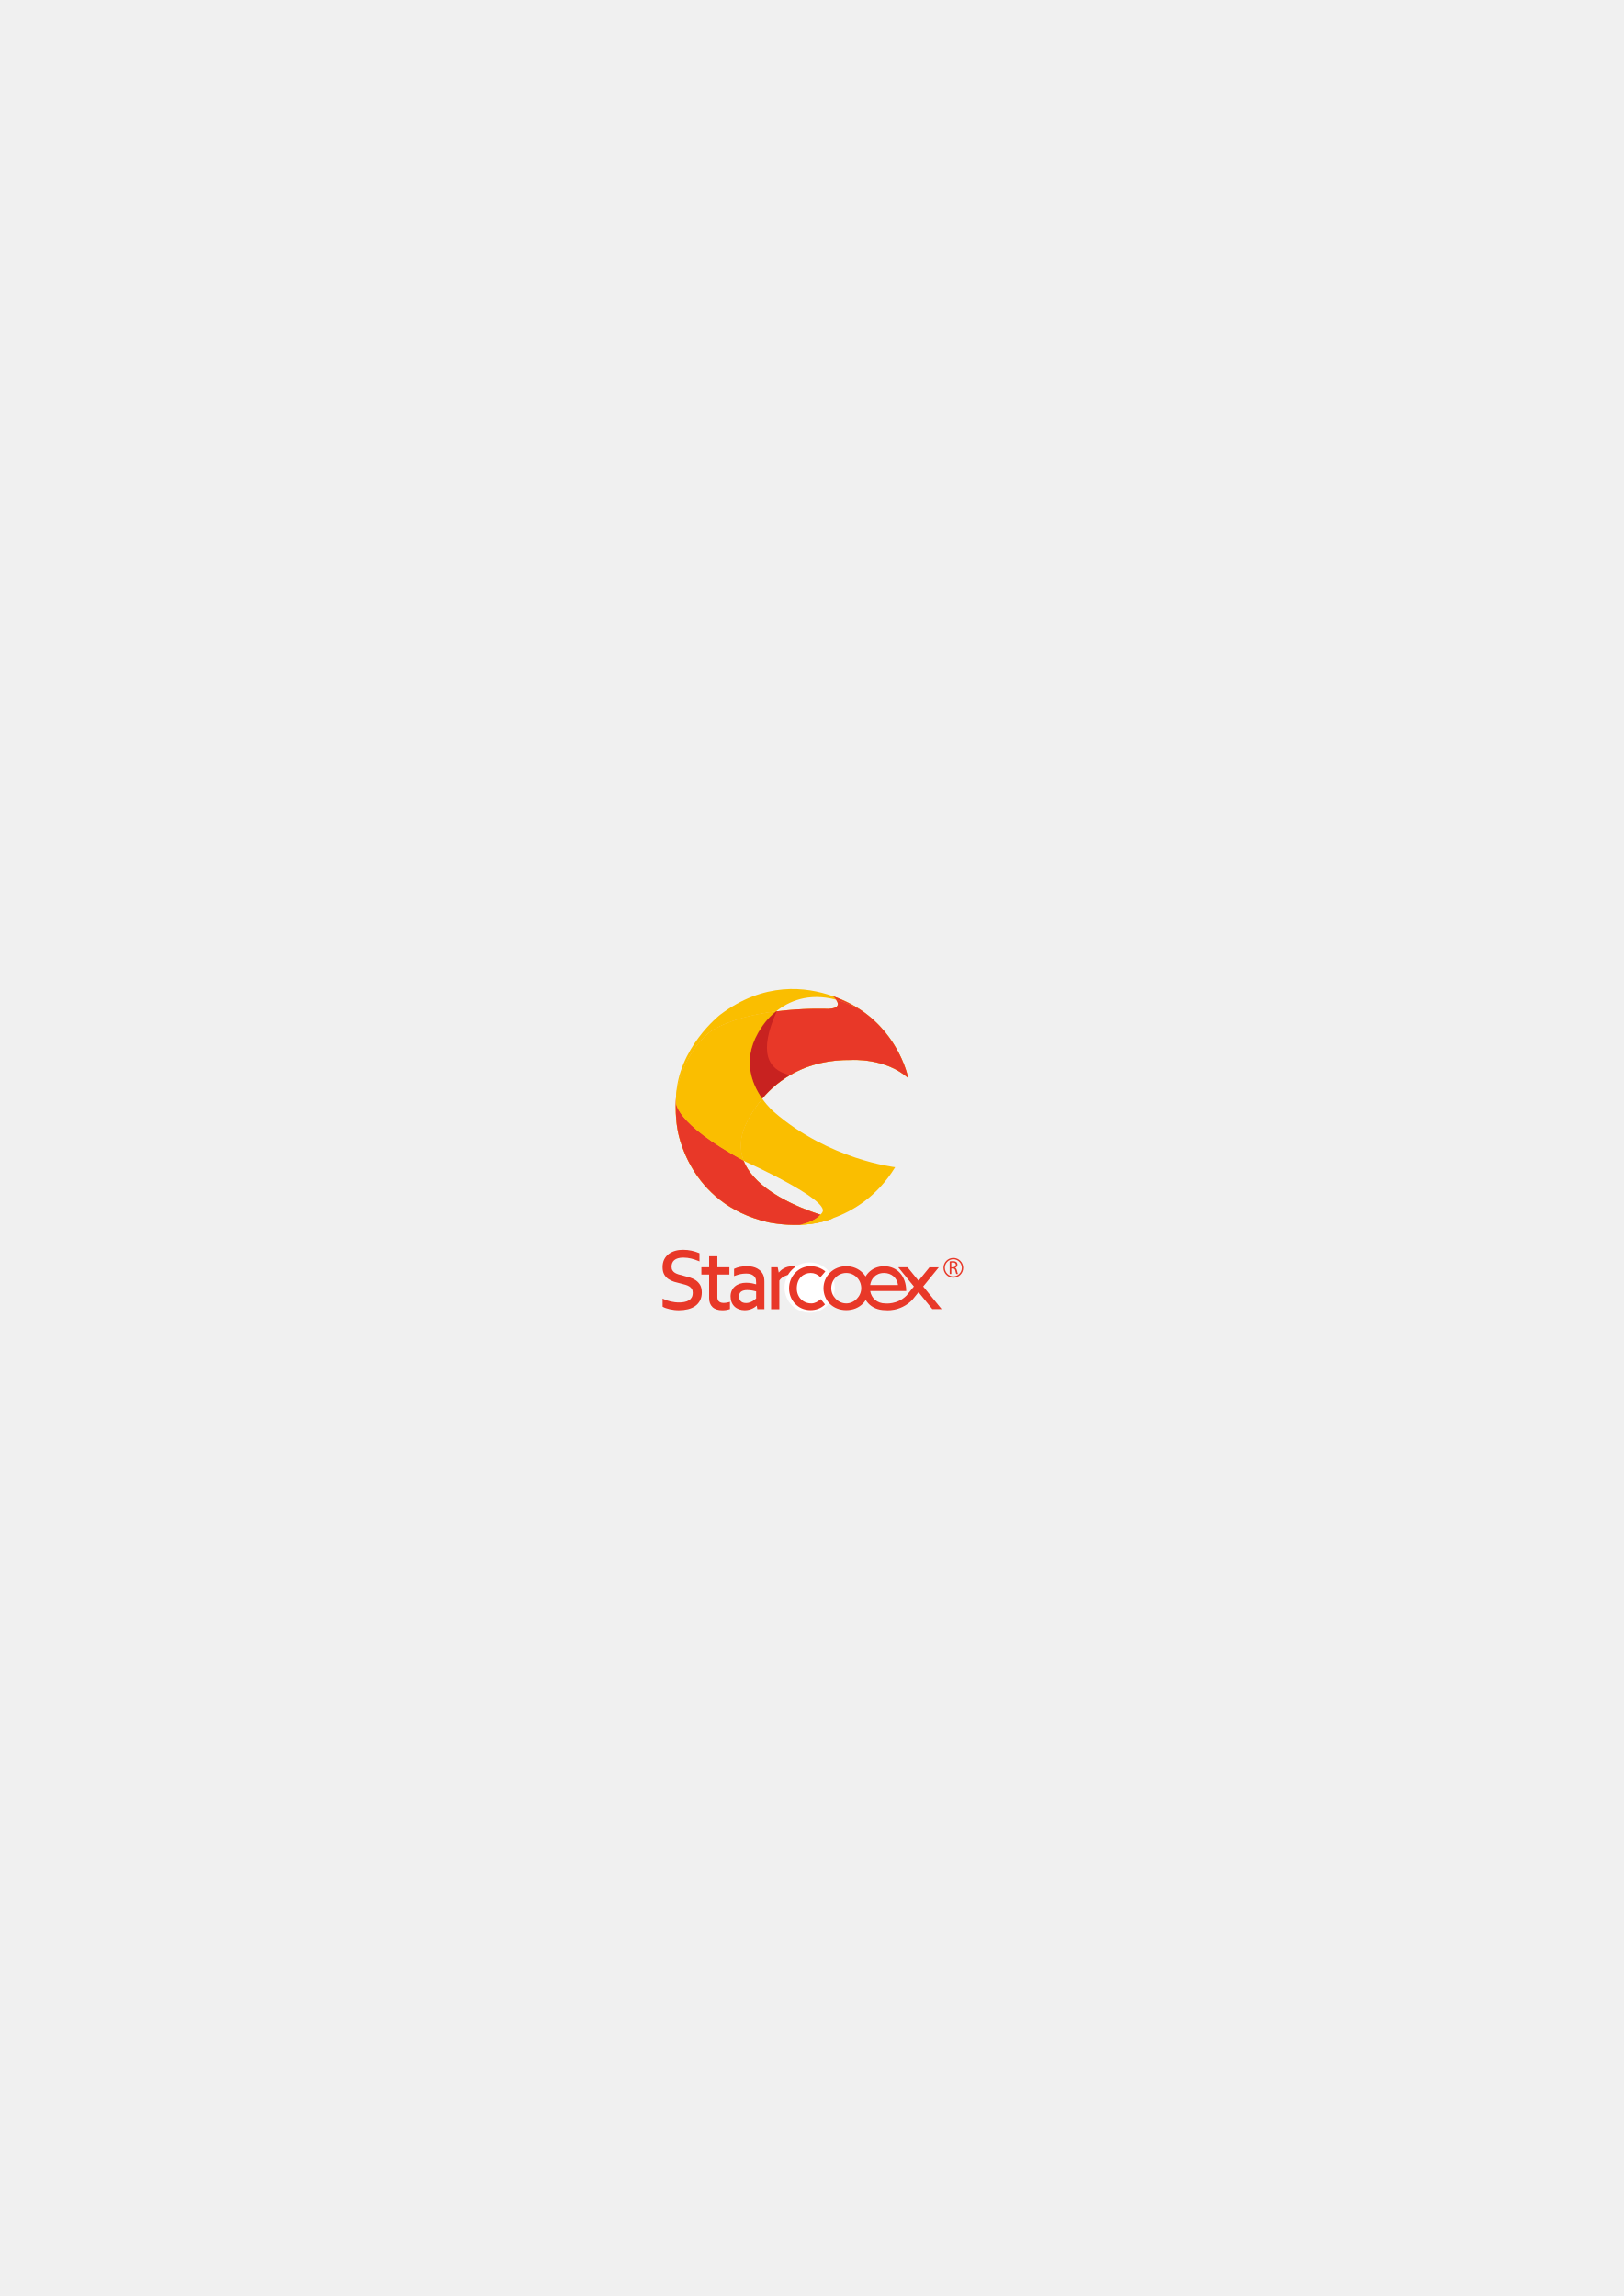
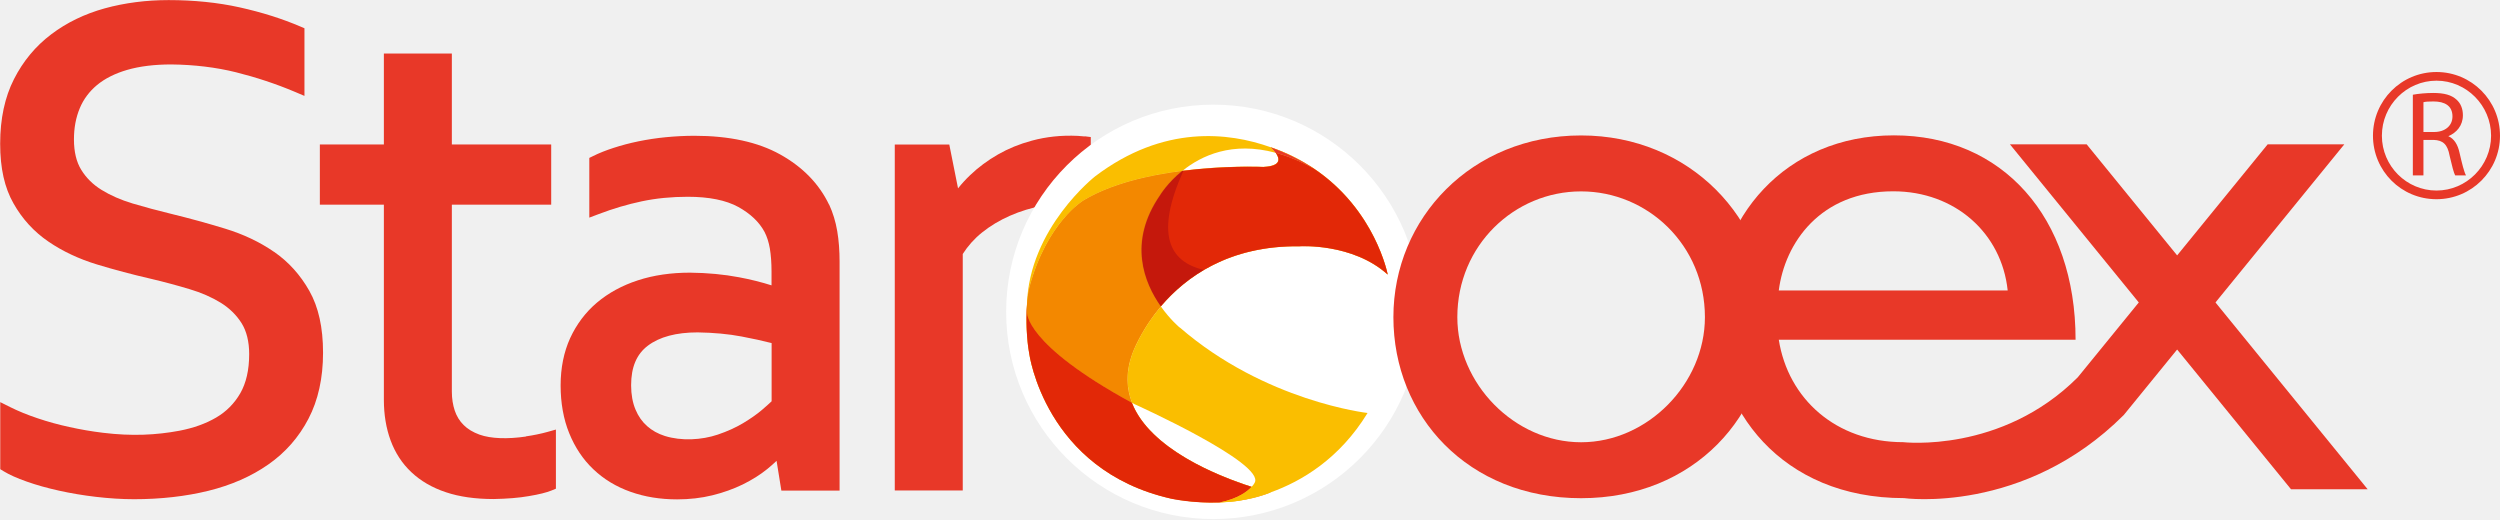
- <svg xmlns="http://www.w3.org/2000/svg" version="1.1" id="레이어_1" x="0px" y="0px" viewBox="0 0 595.28 841.89" style="enable-background:new 0 0 595.28 841.89;" xml:space="preserve">
-   <style type="text/css">
- 	.st0{fill:#F8B62D;}
- 	.st1{fill:none;}
- 	.st2{fill:#E83828;}
- 	.st3{fill:#FABE00;}
- 	.st4{opacity:0.4;fill:#980014;}
- 	.st5{fill:#FFFFFF;}
- </style>
-   <g>
-     <g>
-       <path class="st0" d="M305.4,446.74c0,0-40.9-9.78-32.79-32.57c0,0,8.74-25.92,39.55-25.5c0,0,12.49-0.83,20.82,6.66    c0,0-4.16-22.01-27.69-30.08c0,0,5.2,4.38-1.67,4.69c0,0-27.27-1.25-42.46,7.91c0,0-8.55,5.08-12.7,20.4    c-0.99,3.65-0.97,10.99-0.1,15.72c0,0,3.65,27.48,33.41,34.24C281.78,448.2,294.68,451.11,305.4,446.74z" />
-       <path class="st0" d="M305.4,446.74c0,0-40.9-9.78-32.79-32.57c0,0,8.74-25.92,39.55-25.5c0,0,12.49-0.83,20.82,6.66    c0,0-4.16-22.01-27.69-30.08c0,0,5.2,4.38-1.67,4.69c0,0-27.27-1.25-42.46,7.91c0,0-8.55,5.08-12.7,20.4    c-0.99,3.65-0.97,10.99-0.1,15.72c0,0,3.65,27.48,33.41,34.24C281.78,448.2,294.68,451.11,305.4,446.74z" />
-       <path class="st1" d="M300.84,445.43c0.52-0.58,0.71-0.97,0.71-0.97c2.6-4.58-28.31-18.52-28.31-18.52    c-0.22-0.12-0.42-0.23-0.63-0.35C276.86,436.49,292.88,442.86,300.84,445.43z" />
-       <path class="st1" d="M303.63,369.93c4.37-0.2,3.85-2.04,2.9-3.35c-10.26-2.75-17.57,0.69-22.01,4.27    C294.88,369.53,303.63,369.93,303.63,369.93z" />
-       <path class="st2" d="M303.63,369.93c0,0-8.76-0.4-19.11,0.92c-3.51,2.83-5.24,5.74-5.24,5.74c-7.69,11.13-3.74,20.73,0.15,26.25    c5.86-6.92,16.06-14.4,32.73-14.18c0,0,12.49-0.83,20.82,6.66c0,0-2.9-15.23-17.41-25c-3.23-1.79-6.25-3-9.04-3.75    C307.48,367.89,308,369.73,303.63,369.93z" />
-       <path class="st0" d="M305.3,365.24L305.3,365.24c4.19,1.49,7.34,3.25,9.11,4.32C311.75,367.91,308.74,366.42,305.3,365.24z" />
-       <path class="st2" d="M300.84,445.43c-7.96-2.56-23.98-8.94-28.23-19.85c-25.57-13.93-24.76-21.4-24.76-21.4    c-0.01-0.59-0.01-1.18,0-1.76c-0.27,3.7-0.08,8.25,0.52,11.55c0,0,3.65,27.48,33.41,34.24c0,0,5.09,1.15,11.54,0.92    C297.7,448.19,299.88,446.5,300.84,445.43z" />
-       <path class="st3" d="M261.17,377.84c6.58-3.97,15.44-5.98,23.36-6.99c4.44-3.58,11.75-7.02,22.01-4.27    c-0.53-0.73-1.2-1.3-1.23-1.33c-9.79-3.47-25.17-5.37-41.33,6.86c0,0-15.63,12.21-16.13,30.3c0.12-1.61,0.32-3.06,0.62-4.17    C252.62,382.92,261.17,377.84,261.17,377.84z" />
-       <path class="st3" d="M283.86,407.81c0,0-2.2-1.82-4.43-4.97c-4.97,5.86-6.82,11.32-6.82,11.32c-1.51,4.25-1.32,8.04-0.01,11.41    c0.21,0.12,0.42,0.23,0.63,0.35c0,0,30.91,13.94,28.31,18.52c0,0-0.19,0.4-0.71,0.97c-0.96,1.07-3.14,2.77-7.53,3.69    c1.41-0.05,2.88-0.17,4.38-0.38c2.11-0.35,4.75-0.96,7.67-2.01c7.25-2.6,16.22-7.91,22.84-18.73    C328.2,428.01,304.05,425.3,283.86,407.81z" />
-       <path class="st2" d="M306.53,366.58c2.79,0.75,5.8,1.95,9.04,3.75c-0.19-0.13-0.38-0.26-0.57-0.39c-0.08-0.05-0.16-0.1-0.24-0.15    c-0.12-0.07-0.24-0.14-0.36-0.22c-1.77-1.07-4.91-2.83-9.1-4.32C305.34,365.27,306,365.84,306.53,366.58z" />
-       <path class="st3" d="M272.61,425.58c-1.31-3.37-1.51-7.16,0.01-11.41c0,0,1.85-5.46,6.82-11.32c-3.89-5.52-7.84-15.12-0.15-26.25    c0,0,1.73-2.91,5.24-5.74c-7.92,1.01-16.77,3.02-23.36,6.99c0,0-8.55,5.08-12.7,20.4c-0.3,1.11-0.5,2.56-0.62,4.17    c-0.01,0.58-0.01,1.17,0,1.76C247.85,404.17,247.04,411.65,272.61,425.58z" />
-       <path class="st4" d="M284.79,370.78c-0.11,0.02-0.21,0.03-0.31,0.04c-3.51,2.83-5.24,5.74-5.24,5.74    c-7.69,11.13-3.74,20.73,0.16,26.25c2.53-2.98,5.87-6.07,10.19-8.6C281.34,392.28,278.05,385.69,284.79,370.78z" />
-     </g>
-     <g>
-       <g>
-         <path class="st2" d="M255.09,469.46c-0.63-0.43-1.36-0.78-2.17-1.03c-0.78-0.24-1.59-0.46-2.4-0.66     c-0.59-0.15-1.17-0.3-1.71-0.46c-0.52-0.16-0.99-0.36-1.38-0.6c-0.38-0.23-0.68-0.53-0.9-0.89c-0.22-0.35-0.33-0.8-0.33-1.36     c0-0.51,0.09-0.97,0.26-1.38c0.17-0.4,0.42-0.75,0.77-1.03c0.35-0.29,0.8-0.52,1.34-0.67c0.55-0.16,1.21-0.24,1.96-0.24     c1.02,0.01,1.98,0.13,2.87,0.35c0.9,0.22,1.78,0.52,2.62,0.87l0.42,0.18v-3.01l-0.19-0.08c-0.81-0.35-1.71-0.63-2.69-0.85     c-0.98-0.22-2.04-0.33-3.17-0.33c-1,0-1.95,0.12-2.83,0.37c-0.89,0.25-1.7,0.64-2.38,1.15c-0.7,0.52-1.25,1.2-1.66,1.99     c-0.41,0.8-0.61,1.76-0.61,2.87c0,1.06,0.2,1.96,0.59,2.65c0.39,0.69,0.91,1.27,1.55,1.7c0.63,0.43,1.35,0.77,2.15,1.01     c0.77,0.23,1.58,0.45,2.39,0.63c0.6,0.14,1.18,0.3,1.73,0.46c0.53,0.16,1,0.36,1.4,0.61c0.38,0.24,0.69,0.54,0.92,0.91     c0.22,0.35,0.33,0.82,0.33,1.38c0,0.7-0.13,1.28-0.39,1.74c-0.26,0.45-0.62,0.82-1.07,1.08c-0.46,0.27-1.01,0.47-1.63,0.58     c-1.02,0.19-2.11,0.25-3.41,0.09c-0.49-0.06-0.99-0.14-1.48-0.25c-0.48-0.11-0.96-0.24-1.41-0.39c-0.45-0.15-0.86-0.32-1.22-0.5     l-0.44-0.22v2.98l0.15,0.09c0.26,0.16,0.6,0.31,1.04,0.46c0.42,0.15,0.9,0.28,1.43,0.4c0.52,0.12,1.07,0.21,1.65,0.28     c0.58,0.07,1.15,0.1,1.69,0.1c1.19,0,2.3-0.13,3.31-0.37c1.02-0.25,1.91-0.64,2.66-1.17c0.76-0.53,1.36-1.21,1.79-2.04     c0.43-0.82,0.65-1.81,0.65-2.93c0-1.1-0.2-2.03-0.61-2.75C256.27,470.49,255.74,469.9,255.09,469.46z" />
-         <path class="st2" d="M266.29,477.67c-0.82,0.12-1.56,0.1-2.07-0.09c-0.29-0.1-0.52-0.25-0.7-0.43c-0.18-0.18-0.31-0.39-0.39-0.64     c-0.09-0.25-0.13-0.54-0.13-0.85v-8.3h4.41v-2.68H263v-4.04h-3.02v4.04h-2.84v2.68h2.84v8.68c0,0.66,0.1,1.26,0.3,1.8     c0.2,0.55,0.51,1.02,0.92,1.42c0.41,0.39,0.93,0.69,1.53,0.89c0.6,0.2,1.31,0.3,2.12,0.3h0h0c0.6-0.01,1.13-0.05,1.57-0.13     c0.45-0.08,0.78-0.16,1.01-0.25l0.19-0.08v-2.63l-0.39,0.11C266.96,477.55,266.64,477.62,266.29,477.67z" />
-         <path class="st2" d="M279.77,467.36c-0.44-0.93-1.17-1.68-2.17-2.24c-0.99-0.55-2.27-0.83-3.81-0.83c-0.42,0-0.85,0.02-1.27,0.06     c-0.42,0.04-0.83,0.1-1.21,0.18c-0.38,0.08-0.75,0.18-1.1,0.29c-0.35,0.11-0.66,0.24-0.92,0.37l-0.17,0.08v2.65l0.41-0.16     c0.64-0.24,1.28-0.43,1.92-0.57c0.63-0.13,1.32-0.2,2.04-0.2c0.95,0,1.7,0.15,2.25,0.45c0.54,0.3,0.93,0.67,1.17,1.11     c0.11,0.21,0.19,0.45,0.23,0.73c0.05,0.29,0.07,0.64,0.07,1.02v0.62c-0.44-0.14-0.92-0.26-1.44-0.36     c-0.67-0.13-1.4-0.2-2.19-0.21c-0.84,0-1.61,0.11-2.31,0.34c-0.7,0.23-1.32,0.56-1.82,0.99c-0.51,0.43-0.91,0.96-1.19,1.58     c-0.28,0.62-0.42,1.32-0.42,2.1c0,0.78,0.13,1.49,0.38,2.12c0.25,0.63,0.62,1.17,1.08,1.61c0.46,0.44,1.01,0.77,1.65,1     c0.63,0.22,1.32,0.34,2.07,0.34c0.55,0,1.08-0.06,1.56-0.18c0.49-0.12,0.94-0.28,1.35-0.48c0.41-0.2,0.78-0.43,1.1-0.69     c0.15-0.12,0.28-0.24,0.41-0.36l0.21,1.32h2.59V469.9c0-0.49-0.04-0.95-0.11-1.36C280.05,468.12,279.93,467.72,279.77,467.36z      M277.21,473.51v2.59c-0.11,0.1-0.25,0.23-0.43,0.38c-0.23,0.19-0.51,0.39-0.84,0.59c-0.33,0.19-0.7,0.36-1.12,0.51     c-0.72,0.24-1.62,0.29-2.36,0.06c-0.3-0.1-0.57-0.24-0.79-0.44c-0.22-0.19-0.39-0.44-0.52-0.74c-0.13-0.3-0.19-0.66-0.19-1.08     c0-0.81,0.24-1.38,0.74-1.76c0.52-0.39,1.27-0.59,2.21-0.59c0.71,0.01,1.37,0.07,1.96,0.18     C276.38,473.31,276.83,473.41,277.21,473.51z" />
-         <path class="st2" d="M291.13,464.33c-0.09-0.01-0.19-0.02-0.31-0.03c-0.73-0.03-1.4,0.04-2.04,0.21     c-0.54,0.15-1.05,0.35-1.5,0.61c-0.46,0.26-0.87,0.57-1.23,0.92c-0.2,0.19-0.38,0.38-0.54,0.59l-0.39-1.95h-2.42v15.38h3.02     v-10.51c0.23-0.36,0.52-0.68,0.86-0.95c0.37-0.29,0.78-0.54,1.24-0.74c0.46-0.2,0.96-0.36,1.48-0.45     c0.53-0.1,1.07-0.15,1.62-0.15h0.49v-2.89L291.13,464.33z" />
-       </g>
-       <path class="st5" d="M306.05,472.13c0,5.09-4.12,9.21-9.21,9.21c-5.09,0-9.21-4.12-9.21-9.21c0-5.09,4.12-9.21,9.21-9.21    C301.93,462.92,306.05,467.04,306.05,472.13z" />
-       <g>
-         <polygon class="st2" points="329.31,464.68 332.72,464.68 345.21,480.01 341.8,480.01    " />
-         <path class="st2" d="M324.6,480.41c-5.47,0-8.4-3.96-8.4-8.07c0-4.38,3.13-8.04,7.96-8.04c4.76,0,8.07,3.64,8.07,9.08h-13.19     c0.42,2.63,2.54,4.55,5.53,4.55c0,0,4.37,0.51,7.76-2.88l8.44-10.36h3.41l-9.8,12.03C329.93,481.15,324.6,480.41,324.6,480.41z      M329.21,471.18c-0.27-2.54-2.34-4.41-5.09-4.41c-3.25,0-4.82,2.31-5.09,4.41H329.21z" />
-         <path class="st2" d="M300.79,468.31c-1.07-1.04-2.25-1.54-3.58-1.54c-2.63,0-5.09,1.92-5.09,5.71c0,3.14,2.28,5.44,5.35,5.44     c1.27,0,2.51-0.71,3.43-1.57l1.57,1.95c-1.39,1.42-3.34,2.1-5.32,2.1c-4.73,0-7.87-3.76-7.87-8.01c0-4.41,3.46-8.1,7.9-8.1     c2.34,0,4.32,0.97,5.41,1.92L300.79,468.31z" />
-         <path class="st2" d="M310.25,464.29c4.85,0,8.34,3.73,8.34,8.07c0,4.41-3.31,8.04-8.34,8.04c-5.03,0-8.34-3.64-8.34-8.04     C301.91,468.01,305.4,464.29,310.25,464.29z M304.75,472.36c0,2.96,2.54,5.56,5.5,5.56c2.96,0,5.5-2.6,5.5-5.56     c0-3.2-2.54-5.59-5.5-5.59C307.29,466.77,304.75,469.17,304.75,472.36z" />
-       </g>
-       <g>
-         <path class="st2" d="M349.51,468.5c-2.01,0-3.62-1.61-3.62-3.62c0-2,1.61-3.63,3.62-3.63c2,0,3.62,1.63,3.62,3.63     C353.13,466.88,351.51,468.5,349.51,468.5z M349.51,461.74c-1.71,0-3.11,1.4-3.11,3.14c0,1.72,1.4,3.13,3.11,3.13     c1.71,0,3.11-1.4,3.11-3.13C352.62,463.15,351.22,461.74,349.51,461.74z M348.17,462.54c0.3-0.06,0.75-0.1,1.15-0.1     c0.64,0,1.04,0.12,1.34,0.38c0.23,0.21,0.36,0.52,0.36,0.89c0,0.59-0.37,1-0.83,1.2c0.33,0.14,0.54,0.49,0.64,0.95     c0.15,0.64,0.26,1.09,0.37,1.29h-0.62c-0.08-0.14-0.18-0.54-0.32-1.12c-0.12-0.64-0.37-0.89-0.92-0.9h-0.57v2.02h-0.6V462.54z      M348.77,464.67h0.61c0.63,0,1.04-0.36,1.04-0.89c0-0.61-0.44-0.85-1.08-0.85c-0.28,0-0.46,0.01-0.58,0.04V464.67z" />
+ <svg xmlns="http://www.w3.org/2000/svg" viewBox="0 0 297.17 61.7">
+   <g style="isolation: isolate;">
+     <g id="_레이어_2" data-name="레이어 2">
+       <g id="_레이어_1-2" data-name="레이어 1">
+         <g>
+           <g>
+             <path d="M32.56,29.93c-1.69-1.17-3.64-2.09-5.8-2.75-2.09-.64-4.24-1.23-6.41-1.76-1.58-.38-3.12-.8-4.58-1.23-1.4-.42-2.65-.97-3.7-1.62-1.01-.62-1.82-1.42-2.41-2.38-.58-.93-.87-2.15-.87-3.62,0-1.36,.23-2.6,.69-3.7,.44-1.07,1.14-2,2.05-2.76,.93-.77,2.14-1.38,3.58-1.8,1.47-.43,3.24-.65,5.25-.65,2.72,.03,5.31,.34,7.69,.93,2.4,.6,4.76,1.38,7.01,2.33l1.13,.48V3.36l-.49-.21c-2.17-.93-4.59-1.69-7.19-2.27-2.61-.58-5.46-.87-8.47-.87-2.66,0-5.21,.33-7.58,.98-2.39,.66-4.54,1.7-6.37,3.09-1.86,1.4-3.35,3.2-4.43,5.33-1.09,2.14-1.64,4.72-1.64,7.67s.53,5.24,1.58,7.09c1.04,1.85,2.44,3.38,4.16,4.55,1.68,1.15,3.62,2.06,5.75,2.71,2.07,.63,4.22,1.2,6.39,1.7,1.61,.38,3.17,.8,4.63,1.24,1.41,.42,2.66,.97,3.73,1.63,1.02,.64,1.85,1.45,2.46,2.42,.59,.95,.9,2.18,.9,3.68,0,1.87-.36,3.43-1.06,4.65-.7,1.21-1.66,2.18-2.86,2.88-1.24,.73-2.71,1.25-4.37,1.57-2.74,.51-5.63,.67-9.12,.24-1.32-.16-2.65-.39-3.96-.68-1.3-.28-2.57-.63-3.78-1.04-1.2-.4-2.3-.85-3.26-1.33l-1.18-.59v7.97l.39,.24c.69,.42,1.6,.83,2.77,1.24,1.13,.4,2.41,.76,3.81,1.07,1.39,.31,2.87,.56,4.41,.74,1.54,.18,3.07,.28,4.52,.28,3.18,0,6.16-.34,8.84-1,2.72-.67,5.11-1.72,7.11-3.12,2.03-1.41,3.64-3.24,4.79-5.45,1.15-2.2,1.73-4.84,1.73-7.84s-.54-5.42-1.62-7.34c-1.07-1.9-2.48-3.47-4.21-4.66Z" style="fill: #e83828;" />
+             <path d="M62.52,51.89c-2.2,.32-4.17,.26-5.53-.23-.77-.28-1.4-.66-1.88-1.14-.48-.47-.83-1.05-1.05-1.7-.23-.68-.35-1.45-.35-2.27V24.33h11.81v-7.16h-11.81V6.36h-8.08v10.81h-7.61v7.16h7.61v23.21c0,1.75,.27,3.37,.8,4.81,.54,1.47,1.37,2.75,2.47,3.78,1.09,1.03,2.47,1.84,4.1,2.38,1.6,.54,3.51,.81,5.66,.81h.01c1.61-.03,3.02-.14,4.2-.35,1.2-.2,2.09-.42,2.7-.67l.51-.21v-7.03l-1.03,.29c-.77,.21-1.62,.39-2.54,.52Z" style="fill: #e83828;" />
+             <path d="M98.55,24.33c-1.18-2.47-3.13-4.48-5.81-5.97-2.65-1.48-6.08-2.22-10.19-2.22-1.12,0-2.27,.06-3.41,.17-1.13,.11-2.23,.28-3.25,.49-1.02,.21-2.01,.47-2.93,.77-.93,.3-1.76,.63-2.46,.98l-.45,.22v7.1l1.11-.42c1.7-.65,3.43-1.16,5.13-1.52,1.7-.36,3.54-.54,5.46-.54,2.54,0,4.55,.41,6.01,1.21,1.43,.79,2.49,1.79,3.12,2.97,.29,.56,.5,1.22,.63,1.96,.13,.79,.2,1.7,.2,2.74v1.65c-1.16-.37-2.46-.7-3.85-.96-1.79-.34-3.75-.53-5.85-.55-2.24,0-4.32,.3-6.18,.91-1.88,.61-3.52,1.51-4.87,2.65-1.36,1.15-2.43,2.58-3.19,4.23-.75,1.65-1.13,3.54-1.13,5.62s.34,4,1.02,5.67c.68,1.68,1.64,3.13,2.88,4.3,1.23,1.17,2.71,2.07,4.41,2.67,1.68,.6,3.54,.9,5.53,.9,1.47,0,2.88-.16,4.18-.48,1.3-.32,2.51-.75,3.62-1.29,1.1-.54,2.09-1.16,2.94-1.85,.39-.32,.75-.64,1.09-.96l.57,3.54h6.92V31.12c0-1.32-.09-2.54-.28-3.65-.19-1.14-.52-2.19-.96-3.15Zm-6.83,16.44v6.93c-.28,.27-.66,.61-1.14,1.02-.61,.52-1.37,1.05-2.25,1.58-.87,.52-1.88,.98-3.01,1.36-1.92,.65-4.33,.78-6.3,.16-.81-.26-1.52-.65-2.1-1.17-.58-.51-1.05-1.17-1.38-1.97-.34-.81-.52-1.78-.52-2.88,0-2.16,.65-3.7,1.99-4.71,1.39-1.05,3.38-1.58,5.92-1.58,1.9,.03,3.66,.19,5.23,.49,1.34,.25,2.53,.52,3.56,.78Z" style="fill: #e83828;" />
+             <path d="M128.94,16.22c-.24-.03-.51-.05-.83-.07-1.97-.09-3.76,.11-5.46,.57-1.45,.39-2.8,.94-4.02,1.64-1.22,.7-2.33,1.52-3.3,2.45-.53,.5-1.01,1.03-1.45,1.58l-1.04-5.21h-6.48V58.3h8.08V30.19c.62-.97,1.39-1.83,2.29-2.55,.98-.79,2.09-1.45,3.31-1.99,1.22-.54,2.56-.95,3.96-1.22,1.41-.26,2.87-.4,4.34-.4h1.32v-7.74l-.72-.09Z" style="fill: #e83828;" />
+           </g>
+           <path d="M168.86,37.07c0,13.6-11.03,24.63-24.63,24.63s-24.63-11.03-24.63-24.63,11.03-24.63,24.63-24.63,24.63,11.03,24.63,24.63Z" style="fill: #fff;" />
+           <polygon points="238.92 17.16 248.04 17.16 281.44 58.16 272.33 58.16 238.92 17.16" style="fill: #e83828;" />
+           <path d="M226.31,59.21c-14.63,0-22.46-10.6-22.46-21.6,0-11.71,8.38-21.52,21.28-21.52s21.59,9.73,21.59,24.29h-35.28c1.11,7.03,6.8,12.18,14.79,12.18,0,0,11.68,1.36,20.75-7.71l22.57-27.69h9.11l-26.21,32.17c-11.87,11.87-26.13,9.88-26.13,9.88Zm12.34-24.68c-.71-6.8-6.25-11.79-13.6-11.79-8.7,0-12.9,6.17-13.61,11.79h27.21Z" style="fill: #e83828;" />
+           <path d="M187.94,16.1c12.98,0,22.31,9.97,22.31,21.6s-8.86,21.52-22.31,21.52-22.31-9.73-22.31-21.52,9.33-21.6,22.31-21.6Zm-14.71,21.6c0,7.91,6.8,14.87,14.71,14.87s14.72-6.96,14.72-14.87c0-8.55-6.8-14.95-14.72-14.95s-14.71,6.41-14.71,14.95Z" style="fill: #e83828;" />
+           <g>
+             <path d="M151.06,58.53s-20.6-4.93-16.51-16.41c0,0,4.41-13.05,19.92-12.85,0,0,6.29-.42,10.48,3.36,0,0-2.1-11.08-13.94-15.15,0,0,2.62,2.2-.84,2.36,0,0-13.73-.63-21.38,3.98,0,0-4.31,2.56-6.4,10.27-.5,1.84-.49,5.54-.05,7.91,0,0,1.84,13.84,16.83,17.25,0,0,6.5,1.47,11.9-.73Z" style="fill: #f8b62d;" />
+             <path d="M151.06,58.53s-20.6-4.93-16.51-16.41c0,0,4.41-13.05,19.92-12.85,0,0,6.29-.42,10.48,3.36,0,0-2.1-11.08-13.94-15.15,0,0,2.62,2.2-.84,2.36,0,0-13.73-.63-21.38,3.98,0,0-4.31,2.56-6.4,10.27-.5,1.84-.49,5.54-.05,7.91,0,0,1.84,13.84,16.83,17.25,0,0,6.5,1.47,11.9-.73Z" style="fill: #f8b62d;" />
+             <path d="M148.77,57.87c.26-.29,.36-.49,.36-.49,1.31-2.31-14.26-9.33-14.26-9.33-.11-.06-.21-.12-.32-.17,2.14,5.49,10.21,8.7,14.22,9.99Z" style="fill: none;" />
+             <path d="M150.17,19.85c2.2-.1,1.94-1.03,1.46-1.69-5.17-1.38-8.85,.35-11.08,2.15,5.21-.66,9.62-.46,9.62-.46Z" style="fill: none;" />
+             <path d="M150.17,19.85s-4.41-.2-9.62,.46c-1.77,1.42-2.64,2.89-2.64,2.89-3.87,5.6-1.88,10.44,.08,13.22,2.95-3.48,8.09-7.25,16.49-7.14,0,0,6.29-.42,10.48,3.36,0,0-1.46-7.67-8.77-12.59-1.63-.9-3.15-1.51-4.55-1.89,.48,.67,.74,1.59-1.46,1.69Z" style="fill: #e83828; mix-blend-mode: multiply;" />
+             <path d="M151.01,17.49h0c2.11,.75,3.69,1.63,4.58,2.17-1.34-.83-2.86-1.58-4.59-2.17Z" style="fill: #f8b62d;" />
+             <path d="M148.77,57.87c-4.01-1.29-12.08-4.5-14.22-9.99-12.87-7.01-12.47-10.78-12.47-10.78,0-.3,0-.59,0-.89-.14,1.87-.04,4.16,.26,5.81,0,0,1.84,13.84,16.83,17.25,0,0,2.56,.58,5.81,.46,2.21-.47,3.3-1.32,3.79-1.86Z" style="fill: #e83828; mix-blend-mode: multiply;" />
+             <path d="M128.79,23.83c3.31-2,7.77-3.01,11.76-3.52,2.24-1.81,5.91-3.54,11.08-2.15-.27-.37-.6-.65-.62-.67-4.93-1.75-12.68-2.7-20.82,3.46,0,0-7.87,6.15-8.12,15.26,.06-.81,.16-1.54,.31-2.1,2.09-7.71,6.4-10.27,6.4-10.27Z" style="fill: #fabe00;" />
+             <path d="M140.22,38.93s-1.11-.92-2.23-2.5c-2.5,2.95-3.43,5.7-3.43,5.7-.76,2.14-.66,4.05,0,5.75,.11,.06,.21,.12,.32,.17,0,0,15.57,7.02,14.26,9.33,0,0-.09,.2-.36,.49-.49,.54-1.58,1.4-3.79,1.86,.71-.03,1.45-.08,2.2-.19,1.06-.18,2.39-.49,3.87-1.02,3.65-1.31,8.17-3.98,11.5-9.43,0,0-12.16-1.36-22.33-10.17Z" style="fill: #fabe00;" />
+             <path d="M151.63,18.16c1.41,.38,2.92,.99,4.55,1.89-.1-.06-.19-.13-.29-.19-.04-.02-.08-.05-.12-.08-.06-.04-.12-.07-.18-.11-.89-.54-2.48-1.43-4.58-2.17,.02,.01,.35,.3,.62,.67Z" style="fill: #e83828;" />
+             <path d="M134.55,47.88c-.66-1.7-.76-3.61,0-5.75,0,0,.93-2.75,3.43-5.7-1.96-2.78-3.95-7.62-.08-13.22,0,0,.87-1.47,2.64-2.89-3.99,.51-8.45,1.52-11.76,3.52,0,0-4.31,2.56-6.4,10.27-.15,.56-.25,1.29-.31,2.1,0,.29,0,.59,0,.89,0,0-.41,3.77,12.47,10.78Z" style="fill: #fabe00; mix-blend-mode: multiply;" />
+             <path d="M140.68,20.28c-.05,0-.1,.01-.16,.02-1.77,1.43-2.64,2.89-2.64,2.89-3.87,5.61-1.88,10.44,.08,13.22,1.27-1.5,2.96-3.06,5.13-4.33-4.15-.97-5.81-4.29-2.41-11.8Z" style="fill: #980014; opacity: .4;" />
+           </g>
+           <path d="M289.62,23.68c-4.19,0-7.55-3.37-7.55-7.55s3.37-7.57,7.55-7.57,7.55,3.4,7.55,7.57-3.38,7.55-7.55,7.55Zm0-14.09c-3.56,0-6.49,2.93-6.49,6.54s2.93,6.52,6.49,6.52,6.49-2.93,6.49-6.52-2.93-6.54-6.49-6.54Zm-2.81,1.67c.63-.12,1.57-.21,2.41-.21,1.34,0,2.18,.24,2.79,.8,.49,.44,.75,1.08,.75,1.85,0,1.24-.77,2.08-1.73,2.49,.7,.3,1.12,1.01,1.33,1.97,.31,1.34,.54,2.28,.77,2.69h-1.29c-.16-.3-.38-1.12-.66-2.34-.24-1.33-.77-1.85-1.92-1.88h-1.19v4.22h-1.26V11.26Zm1.26,4.43h1.27c1.31,0,2.18-.75,2.18-1.85,0-1.27-.92-1.78-2.25-1.78-.57,0-.96,.02-1.2,.09v3.54Z" style="fill: #e83828;" />
+         </g>
      </g>
    </g>
  </g>
</svg>
